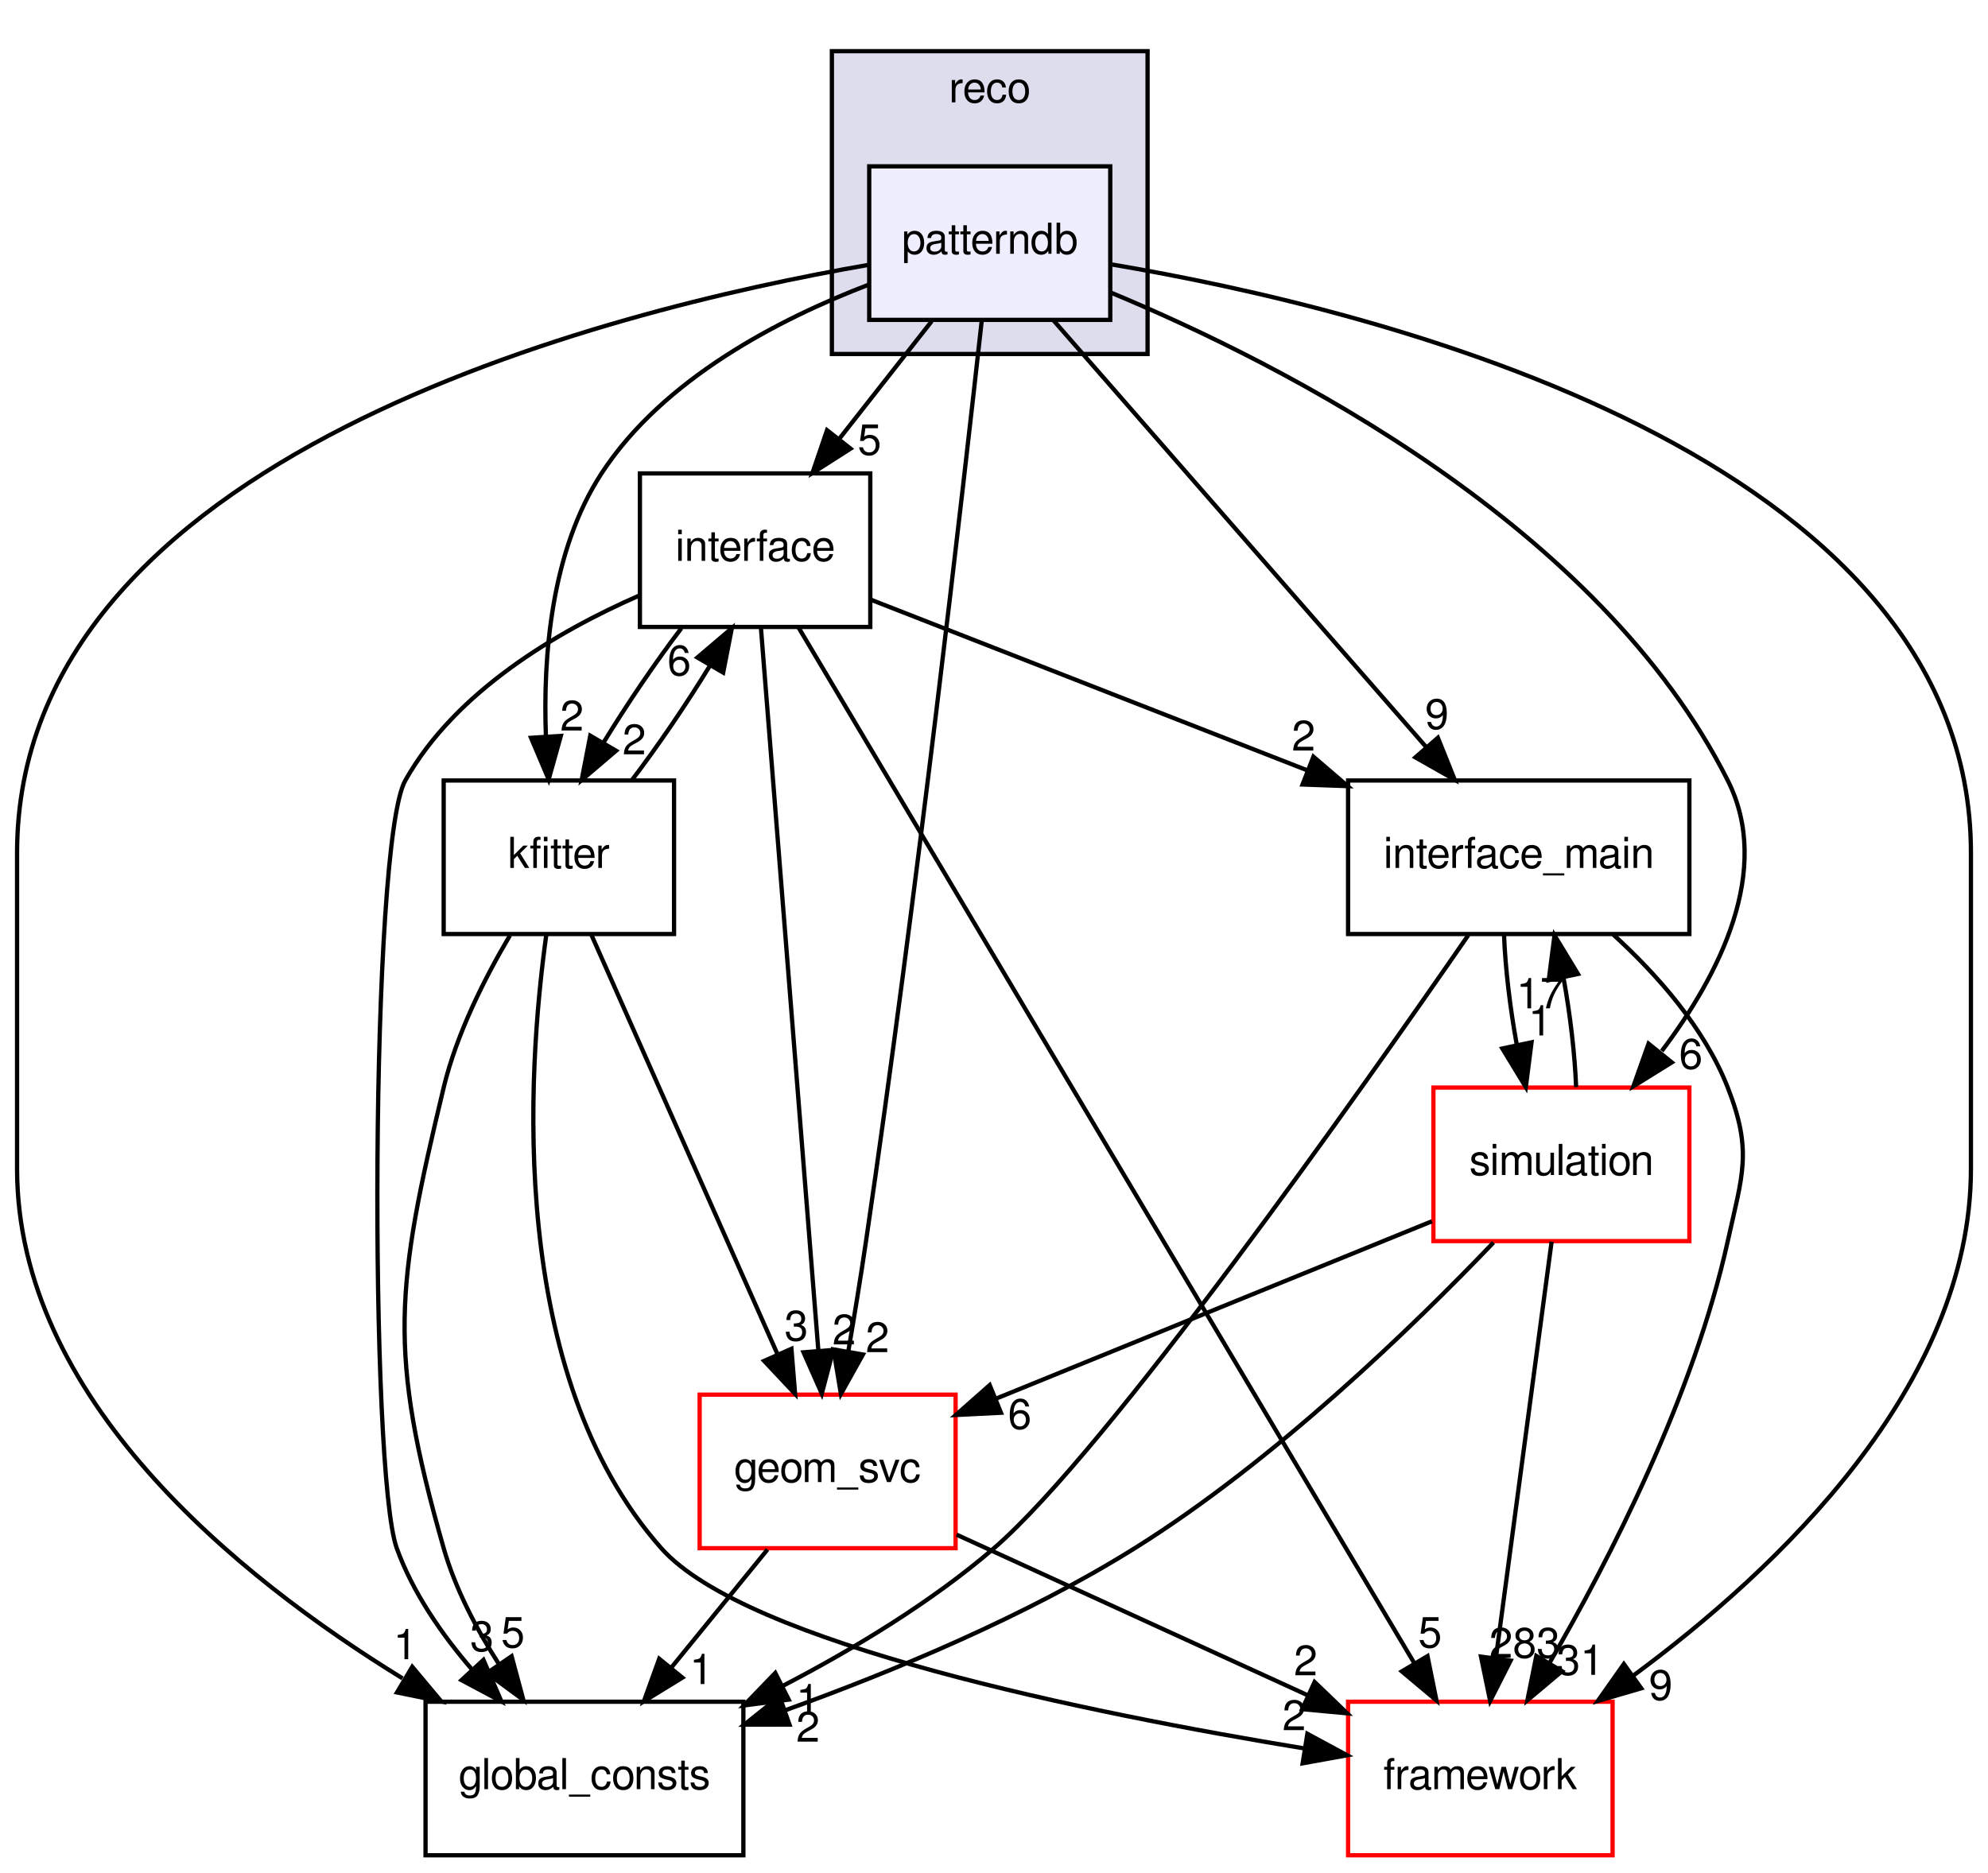
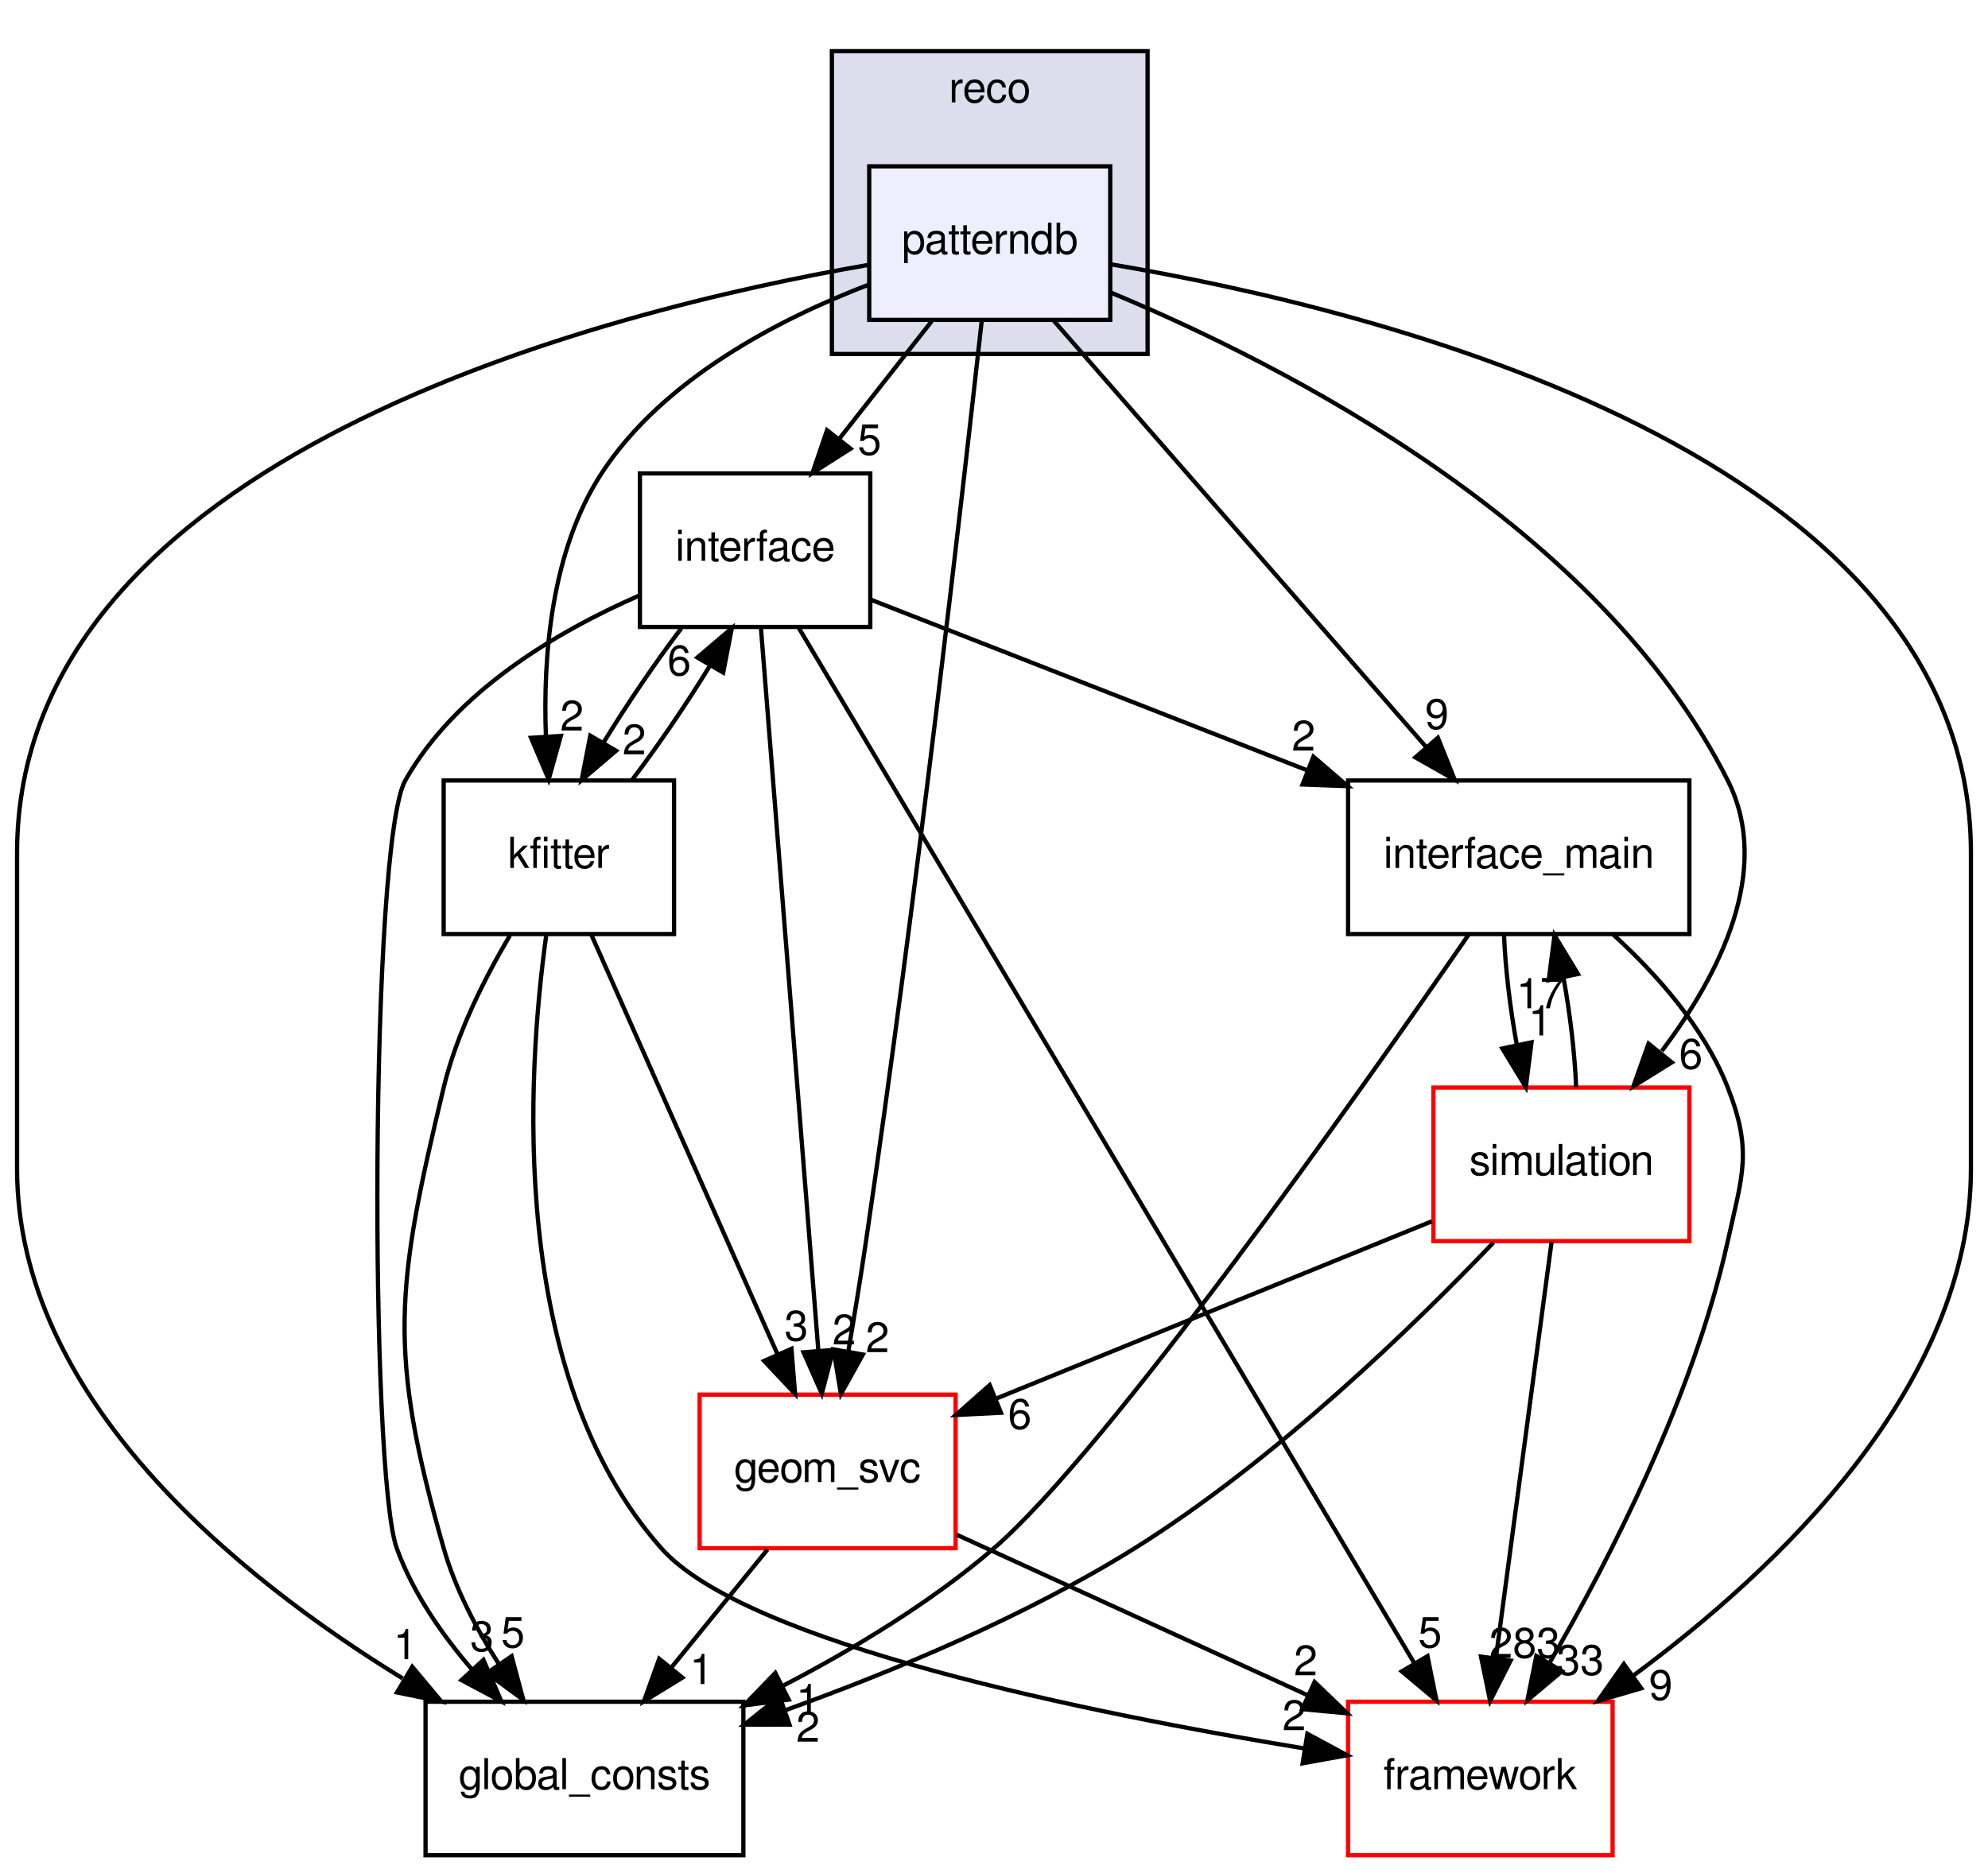
<svg xmlns="http://www.w3.org/2000/svg" xmlns:xlink="http://www.w3.org/1999/xlink" width="466pt" height="439pt" viewBox="0.00 0.00 466.00 439.00">
  <g id="graph0" class="graph" transform="scale(1 1) rotate(0) translate(4 435)">
    <g id="clust1" class="cluster">
      <g id="a_clust1">
        <a xlink:href="dir_8dd800435d9fa50a0a309cbf892633ea.html" target="_top" xlink:title="reco">
          <polygon fill="#ddddee" stroke="black" points="191,-352 191,-423 265,-423 265,-352 191,-352" />
          <text text-anchor="middle" x="228" y="-411" font-family="FreeSans" font-size="10.00">reco</text>
        </a>
      </g>
    </g>
    <g id="node1" class="node">
      <g id="a_node1">
        <a xlink:href="dir_f059ac9bc53002fcb2d7c5cacbfddb53.html" target="_top" xlink:title="patterndb">
          <polygon fill="#eeeeff" stroke="black" points="256.25,-396 199.75,-396 199.75,-360 256.25,-360 256.25,-396" />
          <text text-anchor="middle" x="228" y="-375.5" font-family="FreeSans" font-size="10.00">patterndb</text>
        </a>
      </g>
    </g>
    <g id="node2" class="node">
      <g id="a_node2">
        <a xlink:href="dir_f1191aa33b8aa651e9f93b94dc659338.html" target="_top" xlink:title="interface">
          <polygon fill="none" stroke="black" points="200,-324 146,-324 146,-288 200,-288 200,-324" />
          <text text-anchor="middle" x="173" y="-303.5" font-family="FreeSans" font-size="10.00">interface</text>
        </a>
      </g>
    </g>
    <g id="edge10" class="edge">
      <path fill="none" stroke="black" d="M214.404,-359.697C207.877,-351.389 199.932,-341.277 192.753,-332.141" />
      <polygon fill="black" stroke="black" points="195.369,-329.805 186.439,-324.104 189.865,-334.13 195.369,-329.805" />
      <g id="a_edge10-headlabel">
        <a xlink:href="dir_000116_000113.html" target="_top" xlink:title="5">
          <text text-anchor="middle" x="199.823" y="-328.377" font-family="FreeSans" font-size="10.00">5</text>
        </a>
      </g>
    </g>
    <g id="node3" class="node">
      <g id="a_node3">
        <a xlink:href="dir_0a538a087021ce8adf1d4849fdeba031.html" target="_top" xlink:title="simulation">
          <polygon fill="none" stroke="red" points="392,-180 332,-180 332,-144 392,-144 392,-180" />
          <text text-anchor="middle" x="362" y="-159.5" font-family="FreeSans" font-size="10.00">simulation</text>
        </a>
      </g>
    </g>
    <g id="edge11" class="edge">
      <path fill="none" stroke="black" d="M256.423,-366.386C297.265,-349.384 370.94,-311.748 401,-252 411.555,-231.02 399.096,-206.537 385.533,-188.567" />
      <polygon fill="black" stroke="black" points="387.881,-185.903 378.881,-180.312 382.43,-190.295 387.881,-185.903" />
      <g id="a_edge11-headlabel">
        <a xlink:href="dir_000116_000093.html" target="_top" xlink:title="6">
          <text text-anchor="middle" x="392.347" y="-184.42" font-family="FreeSans" font-size="10.00">6</text>
        </a>
      </g>
    </g>
    <g id="node4" class="node">
      <g id="a_node4">
        <a xlink:href="dir_7e11a274c96f548414dddfb7e7fddd7d.html" target="_top" xlink:title="global_consts">
          <polygon fill="none" stroke="black" points="170.25,-36 95.75,-36 95.75,-0 170.25,-0 170.25,-36" />
          <text text-anchor="middle" x="133" y="-15.5" font-family="FreeSans" font-size="10.00">global_consts</text>
        </a>
      </g>
    </g>
    <g id="edge12" class="edge">
      <path fill="none" stroke="black" d="M199.585,-372.897C138.465,-362.302 0,-328.032 0,-235 0,-235 0,-235 0,-161 0,-107.215 51.457,-65.4 90.358,-41.474" />
      <polygon fill="black" stroke="black" points="92.637,-44.19 99.439,-36.067 89.055,-38.176 92.637,-44.19" />
      <g id="a_edge12-headlabel">
        <a xlink:href="dir_000116_000106.html" target="_top" xlink:title="1">
          <text text-anchor="middle" x="91" y="-45.969" font-family="FreeSans" font-size="10.00">1</text>
        </a>
      </g>
    </g>
    <g id="node5" class="node">
      <g id="a_node5">
        <a xlink:href="dir_21fa564a88be47a3879b0c5d4f9e77d5.html" target="_top" xlink:title="interface_main">
          <polygon fill="none" stroke="black" points="392,-252 312,-252 312,-216 392,-216 392,-252" />
          <text text-anchor="middle" x="352" y="-231.5" font-family="FreeSans" font-size="10.00">interface_main</text>
        </a>
      </g>
    </g>
    <g id="edge13" class="edge">
      <path fill="none" stroke="black" d="M242.957,-359.871C264.742,-334.924 305.326,-288.45 330.367,-259.773" />
      <polygon fill="black" stroke="black" points="333.048,-262.024 336.99,-252.189 327.776,-257.419 333.048,-262.024" />
      <g id="a_edge13-headlabel">
        <a xlink:href="dir_000116_000081.html" target="_top" xlink:title="9">
          <text text-anchor="middle" x="332.823" y="-264.099" font-family="FreeSans" font-size="10.00">9</text>
        </a>
      </g>
    </g>
    <g id="node6" class="node">
      <g id="a_node6">
        <a xlink:href="dir_ec5b6dea0f546bb9c4903c2bcb98e114.html" target="_top" xlink:title="framework">
          <polygon fill="none" stroke="red" points="374,-36 312,-36 312,-0 374,-0 374,-36" />
          <text text-anchor="middle" x="343" y="-15.5" font-family="FreeSans" font-size="10.00">framework</text>
        </a>
      </g>
    </g>
    <g id="edge14" class="edge">
      <path fill="none" stroke="black" d="M256.665,-372.983C318.32,-362.562 458,-328.621 458,-235 458,-235 458,-235 458,-161 458,-109.968 412.59,-67 378.84,-42.112" />
      <polygon fill="black" stroke="black" points="380.715,-39.151 370.545,-36.181 376.644,-44.845 380.715,-39.151" />
      <g id="a_edge14-headlabel">
        <a xlink:href="dir_000116_000070.html" target="_top" xlink:title="9">
          <text text-anchor="middle" x="385.291" y="-36.432" font-family="FreeSans" font-size="10.00">9</text>
        </a>
      </g>
    </g>
    <g id="node7" class="node">
      <g id="a_node7">
        <a xlink:href="dir_1e3a55bacfbd23a6aba299383b6b7742.html" target="_top" xlink:title="geom_svc">
          <polygon fill="none" stroke="red" points="220,-108 160,-108 160,-72 220,-72 220,-108" />
          <text text-anchor="middle" x="190" y="-87.5" font-family="FreeSans" font-size="10.00">geom_svc</text>
        </a>
      </g>
    </g>
    <g id="edge15" class="edge">
      <path fill="none" stroke="black" d="M226.115,-359.719C221.835,-321.016 210.832,-224.458 199,-144 197.759,-135.56 196.256,-126.39 194.838,-118.087" />
      <polygon fill="black" stroke="black" points="198.272,-117.408 193.112,-108.155 191.376,-118.607 198.272,-117.408" />
      <g id="a_edge15-headlabel">
        <a xlink:href="dir_000116_000104.html" target="_top" xlink:title="2">
          <text text-anchor="middle" x="201.685" y="-117.963" font-family="FreeSans" font-size="10.00">2</text>
        </a>
      </g>
    </g>
    <g id="node8" class="node">
      <g id="a_node8">
        <a xlink:href="dir_c969d9f81c00cde3142196bd66498955.html" target="_top" xlink:title="kfitter">
          <polygon fill="none" stroke="black" points="154,-252 100,-252 100,-216 154,-216 154,-252" />
          <text text-anchor="middle" x="127" y="-231.5" font-family="FreeSans" font-size="10.00">kfitter</text>
        </a>
      </g>
    </g>
    <g id="edge16" class="edge">
      <path fill="none" stroke="black" d="M199.676,-368.274C178.748,-360.262 151.476,-346.209 137,-324 125.163,-305.84 123.253,-281.064 123.968,-262.264" />
      <polygon fill="black" stroke="black" points="127.463,-262.452 124.613,-252.248 120.478,-262.003 127.463,-262.452" />
      <g id="a_edge16-headlabel">
        <a xlink:href="dir_000116_000114.html" target="_top" xlink:title="2">
          <text text-anchor="middle" x="130.066" y="-263.722" font-family="FreeSans" font-size="10.00">2</text>
        </a>
      </g>
    </g>
    <g id="edge1" class="edge">
      <path fill="none" stroke="black" d="M145.72,-295.311C126.74,-286.991 102.801,-272.979 91,-252 82.716,-237.273 82.576,-89.795 89,-72 92.754,-61.6 99.536,-51.8 106.668,-43.522" />
      <polygon fill="black" stroke="black" points="109.322,-45.807 113.526,-36.082 104.175,-41.062 109.322,-45.807" />
      <g id="a_edge1-headlabel">
        <a xlink:href="dir_000113_000106.html" target="_top" xlink:title="3">
          <text text-anchor="middle" x="108.973" y="-47.874" font-family="FreeSans" font-size="10.00">3</text>
        </a>
      </g>
    </g>
    <g id="edge2" class="edge">
      <path fill="none" stroke="black" d="M200.186,-294.369C227.247,-283.786 269.395,-267.303 302.422,-254.388" />
      <polygon fill="black" stroke="black" points="303.874,-257.578 311.913,-250.677 301.325,-251.059 303.874,-257.578" />
      <g id="a_edge2-headlabel">
        <a xlink:href="dir_000113_000081.html" target="_top" xlink:title="2">
          <text text-anchor="middle" x="301.56" y="-259.032" font-family="FreeSans" font-size="10.00">2</text>
        </a>
      </g>
    </g>
    <g id="edge3" class="edge">
      <path fill="none" stroke="black" d="M183.125,-287.966C211.699,-239.894 293.111,-102.932 327.435,-45.185" />
      <polygon fill="black" stroke="black" points="330.612,-46.691 332.713,-36.306 324.595,-43.114 330.612,-46.691" />
      <g id="a_edge3-headlabel">
        <a xlink:href="dir_000113_000070.html" target="_top" xlink:title="5">
          <text text-anchor="middle" x="331.216" y="-48.732" font-family="FreeSans" font-size="10.00">5</text>
        </a>
      </g>
    </g>
    <g id="edge4" class="edge">
      <path fill="none" stroke="black" d="M174.362,-287.849C177.303,-250.832 184.266,-163.181 187.824,-118.386" />
      <polygon fill="black" stroke="black" points="191.328,-118.478 188.631,-108.232 184.35,-117.924 191.328,-118.478" />
      <g id="a_edge4-headlabel">
        <a xlink:href="dir_000113_000104.html" target="_top" xlink:title="2">
          <text text-anchor="middle" x="193.874" y="-119.786" font-family="FreeSans" font-size="10.00">2</text>
        </a>
      </g>
    </g>
    <g id="edge5" class="edge">
      <path fill="none" stroke="black" d="M155.713,-287.697C149.591,-279.644 142.974,-269.894 137.527,-260.982" />
      <polygon fill="black" stroke="black" points="140.409,-258.976 132.345,-252.104 134.364,-262.505 140.409,-258.976" />
      <g id="a_edge5-headlabel">
        <a xlink:href="dir_000113_000114.html" target="_top" xlink:title="2">
          <text text-anchor="middle" x="144.673" y="-258.149" font-family="FreeSans" font-size="10.00">2</text>
        </a>
      </g>
    </g>
    <g id="edge6" class="edge">
      <path fill="none" stroke="black" d="M346.079,-143.667C327.441,-124.176 294.914,-92.569 262,-72 236.532,-56.084 205.46,-43.15 180.193,-34.043" />
      <polygon fill="black" stroke="black" points="181.06,-30.638 170.465,-30.621 178.737,-37.241 181.06,-30.638" />
      <g id="a_edge6-headlabel">
        <a xlink:href="dir_000093_000106.html" target="_top" xlink:title="2">
          <text text-anchor="middle" x="185.393" y="-26.652" font-family="FreeSans" font-size="10.00">2</text>
        </a>
      </g>
    </g>
    <g id="edge7" class="edge">
      <path fill="none" stroke="black" d="M365.452,-180.104C365.159,-187.791 364.072,-197.054 362.509,-205.665" />
      <polygon fill="black" stroke="black" points="359.032,-205.189 360.388,-215.697 365.881,-206.637 359.032,-205.189" />
      <g id="a_edge7-headlabel">
        <a xlink:href="dir_000093_000081.html" target="_top" xlink:title="17">
          <text text-anchor="middle" x="356.998" y="-198.585" font-family="FreeSans" font-size="10.00">17</text>
        </a>
      </g>
    </g>
    <g id="edge8" class="edge">
      <path fill="none" stroke="black" d="M359.708,-143.871C356.47,-119.67 350.521,-75.211 346.665,-46.393" />
      <polygon fill="black" stroke="black" points="350.095,-45.637 345.3,-36.189 343.157,-46.565 350.095,-45.637" />
      <g id="a_edge8-headlabel">
        <a xlink:href="dir_000093_000070.html" target="_top" xlink:title="283">
          <text text-anchor="middle" x="353.386" y="-46.323" font-family="FreeSans" font-size="10.00">283</text>
        </a>
      </g>
    </g>
    <g id="edge9" class="edge">
      <path fill="none" stroke="black" d="M331.646,-148.647C303.276,-137.101 260.749,-119.793 229.697,-107.156" />
      <polygon fill="black" stroke="black" points="230.632,-103.758 220.051,-103.23 227.994,-110.241 230.632,-103.758" />
      <g id="a_edge9-headlabel">
        <a xlink:href="dir_000093_000104.html" target="_top" xlink:title="6">
          <text text-anchor="middle" x="235.032" y="-99.983" font-family="FreeSans" font-size="10.00">6</text>
        </a>
      </g>
    </g>
    <g id="edge17" class="edge">
      <path fill="none" stroke="black" d="M348.556,-215.697C348.862,-207.983 349.96,-198.712 351.532,-190.112" />
      <polygon fill="black" stroke="black" points="355.003,-190.614 353.661,-180.104 348.156,-189.157 355.003,-190.614" />
      <g id="a_edge17-headlabel">
        <a xlink:href="dir_000081_000093.html" target="_top" xlink:title="1">
          <text text-anchor="middle" x="357.032" y="-192.221" font-family="FreeSans" font-size="10.00">1</text>
        </a>
      </g>
    </g>
    <g id="edge18" class="edge">
      <path fill="none" stroke="black" d="M340.174,-215.731C314.83,-179.038 255.443,-94.794 229,-72 214.278,-59.31 196.03,-48.312 179.41,-39.675" />
      <polygon fill="black" stroke="black" points="180.882,-36.498 170.377,-35.124 177.733,-42.749 180.882,-36.498" />
      <g id="a_edge18-headlabel">
        <a xlink:href="dir_000081_000106.html" target="_top" xlink:title="1">
          <text text-anchor="middle" x="185.37" y="-33.079" font-family="FreeSans" font-size="10.00">1</text>
        </a>
      </g>
    </g>
    <g id="edge19" class="edge">
      <path fill="none" stroke="black" d="M374.153,-215.875C384.41,-206.524 395.519,-194.003 401,-180 406.832,-165.101 404.448,-159.624 401,-144 392.999,-107.749 373.387,-69.517 359.18,-45.026" />
      <polygon fill="black" stroke="black" points="362.145,-43.163 354.035,-36.345 356.123,-46.732 362.145,-43.163" />
      <g id="a_edge19-headlabel">
-         <a xlink:href="dir_000081_000070.html" target="_top" xlink:title="31">
-           <text text-anchor="middle" x="366.42" y="-42.308" font-family="FreeSans" font-size="10.00">31</text>
+         <a xlink:href="dir_000081_000070.html" target="_top" xlink:title="33">
+           <text text-anchor="middle" x="366.42" y="-42.308" font-family="FreeSans" font-size="10.00">33</text>
        </a>
      </g>
    </g>
    <g id="edge20" class="edge">
      <path fill="none" stroke="black" d="M175.91,-71.697C169.077,-63.305 160.743,-53.071 153.244,-43.861" />
      <polygon fill="black" stroke="black" points="155.956,-41.649 146.928,-36.104 150.528,-46.069 155.956,-41.649" />
      <g id="a_edge20-headlabel">
        <a xlink:href="dir_000104_000106.html" target="_top" xlink:title="1">
          <text text-anchor="middle" x="160.428" y="-40.143" font-family="FreeSans" font-size="10.00">1</text>
        </a>
      </g>
    </g>
    <g id="edge21" class="edge">
      <path fill="none" stroke="black" d="M220.228,-75.17C243.807,-64.382 276.78,-49.297 302.619,-37.475" />
      <polygon fill="black" stroke="black" points="304.147,-40.625 311.784,-33.282 301.235,-34.259 304.147,-40.625" />
      <g id="a_edge21-headlabel">
        <a xlink:href="dir_000104_000070.html" target="_top" xlink:title="2">
          <text text-anchor="middle" x="302.06" y="-42.202" font-family="FreeSans" font-size="10.00">2</text>
        </a>
      </g>
    </g>
    <g id="edge22" class="edge">
      <path fill="none" stroke="black" d="M144.135,-252.104C150.249,-260.129 156.872,-269.871 162.338,-278.797" />
      <polygon fill="black" stroke="black" points="159.474,-280.833 167.545,-287.697 165.516,-277.298 159.474,-280.833" />
      <g id="a_edge22-headlabel">
        <a xlink:href="dir_000114_000113.html" target="_top" xlink:title="6">
          <text text-anchor="middle" x="155.208" y="-276.664" font-family="FreeSans" font-size="10.00">6</text>
        </a>
      </g>
    </g>
    <g id="edge23" class="edge">
      <path fill="none" stroke="black" d="M115.533,-215.667C109.625,-205.689 103.037,-192.652 100,-180 88.796,-133.326 86.806,-118.151 100,-72 102.713,-62.51 107.672,-53.065 112.935,-44.834" />
      <polygon fill="black" stroke="black" points="115.922,-46.666 118.673,-36.434 110.142,-42.717 115.922,-46.666" />
      <g id="a_edge23-headlabel">
        <a xlink:href="dir_000114_000106.html" target="_top" xlink:title="5">
          <text text-anchor="middle" x="116.239" y="-48.735" font-family="FreeSans" font-size="10.00">5</text>
        </a>
      </g>
    </g>
    <g id="edge24" class="edge">
      <path fill="none" stroke="black" d="M124.076,-215.967C119.563,-183.607 114.843,-112.835 151,-72 170.838,-49.596 251.612,-33.26 301.859,-25.028" />
      <polygon fill="black" stroke="black" points="302.457,-28.477 311.779,-23.443 301.352,-21.565 302.457,-28.477" />
      <g id="a_edge24-headlabel">
        <a xlink:href="dir_000114_000070.html" target="_top" xlink:title="2">
          <text text-anchor="middle" x="299.356" y="-29.348" font-family="FreeSans" font-size="10.00">2</text>
        </a>
      </g>
    </g>
    <g id="edge25" class="edge">
      <path fill="none" stroke="black" d="M134.599,-215.871C145.431,-191.457 165.41,-146.426 178.183,-117.635" />
      <polygon fill="black" stroke="black" points="181.518,-118.749 182.374,-108.189 175.119,-115.911 181.518,-118.749" />
      <g id="a_edge25-headlabel">
        <a xlink:href="dir_000114_000104.html" target="_top" xlink:title="3">
          <text text-anchor="middle" x="182.655" y="-120.687" font-family="FreeSans" font-size="10.00">3</text>
        </a>
      </g>
    </g>
  </g>
</svg>
